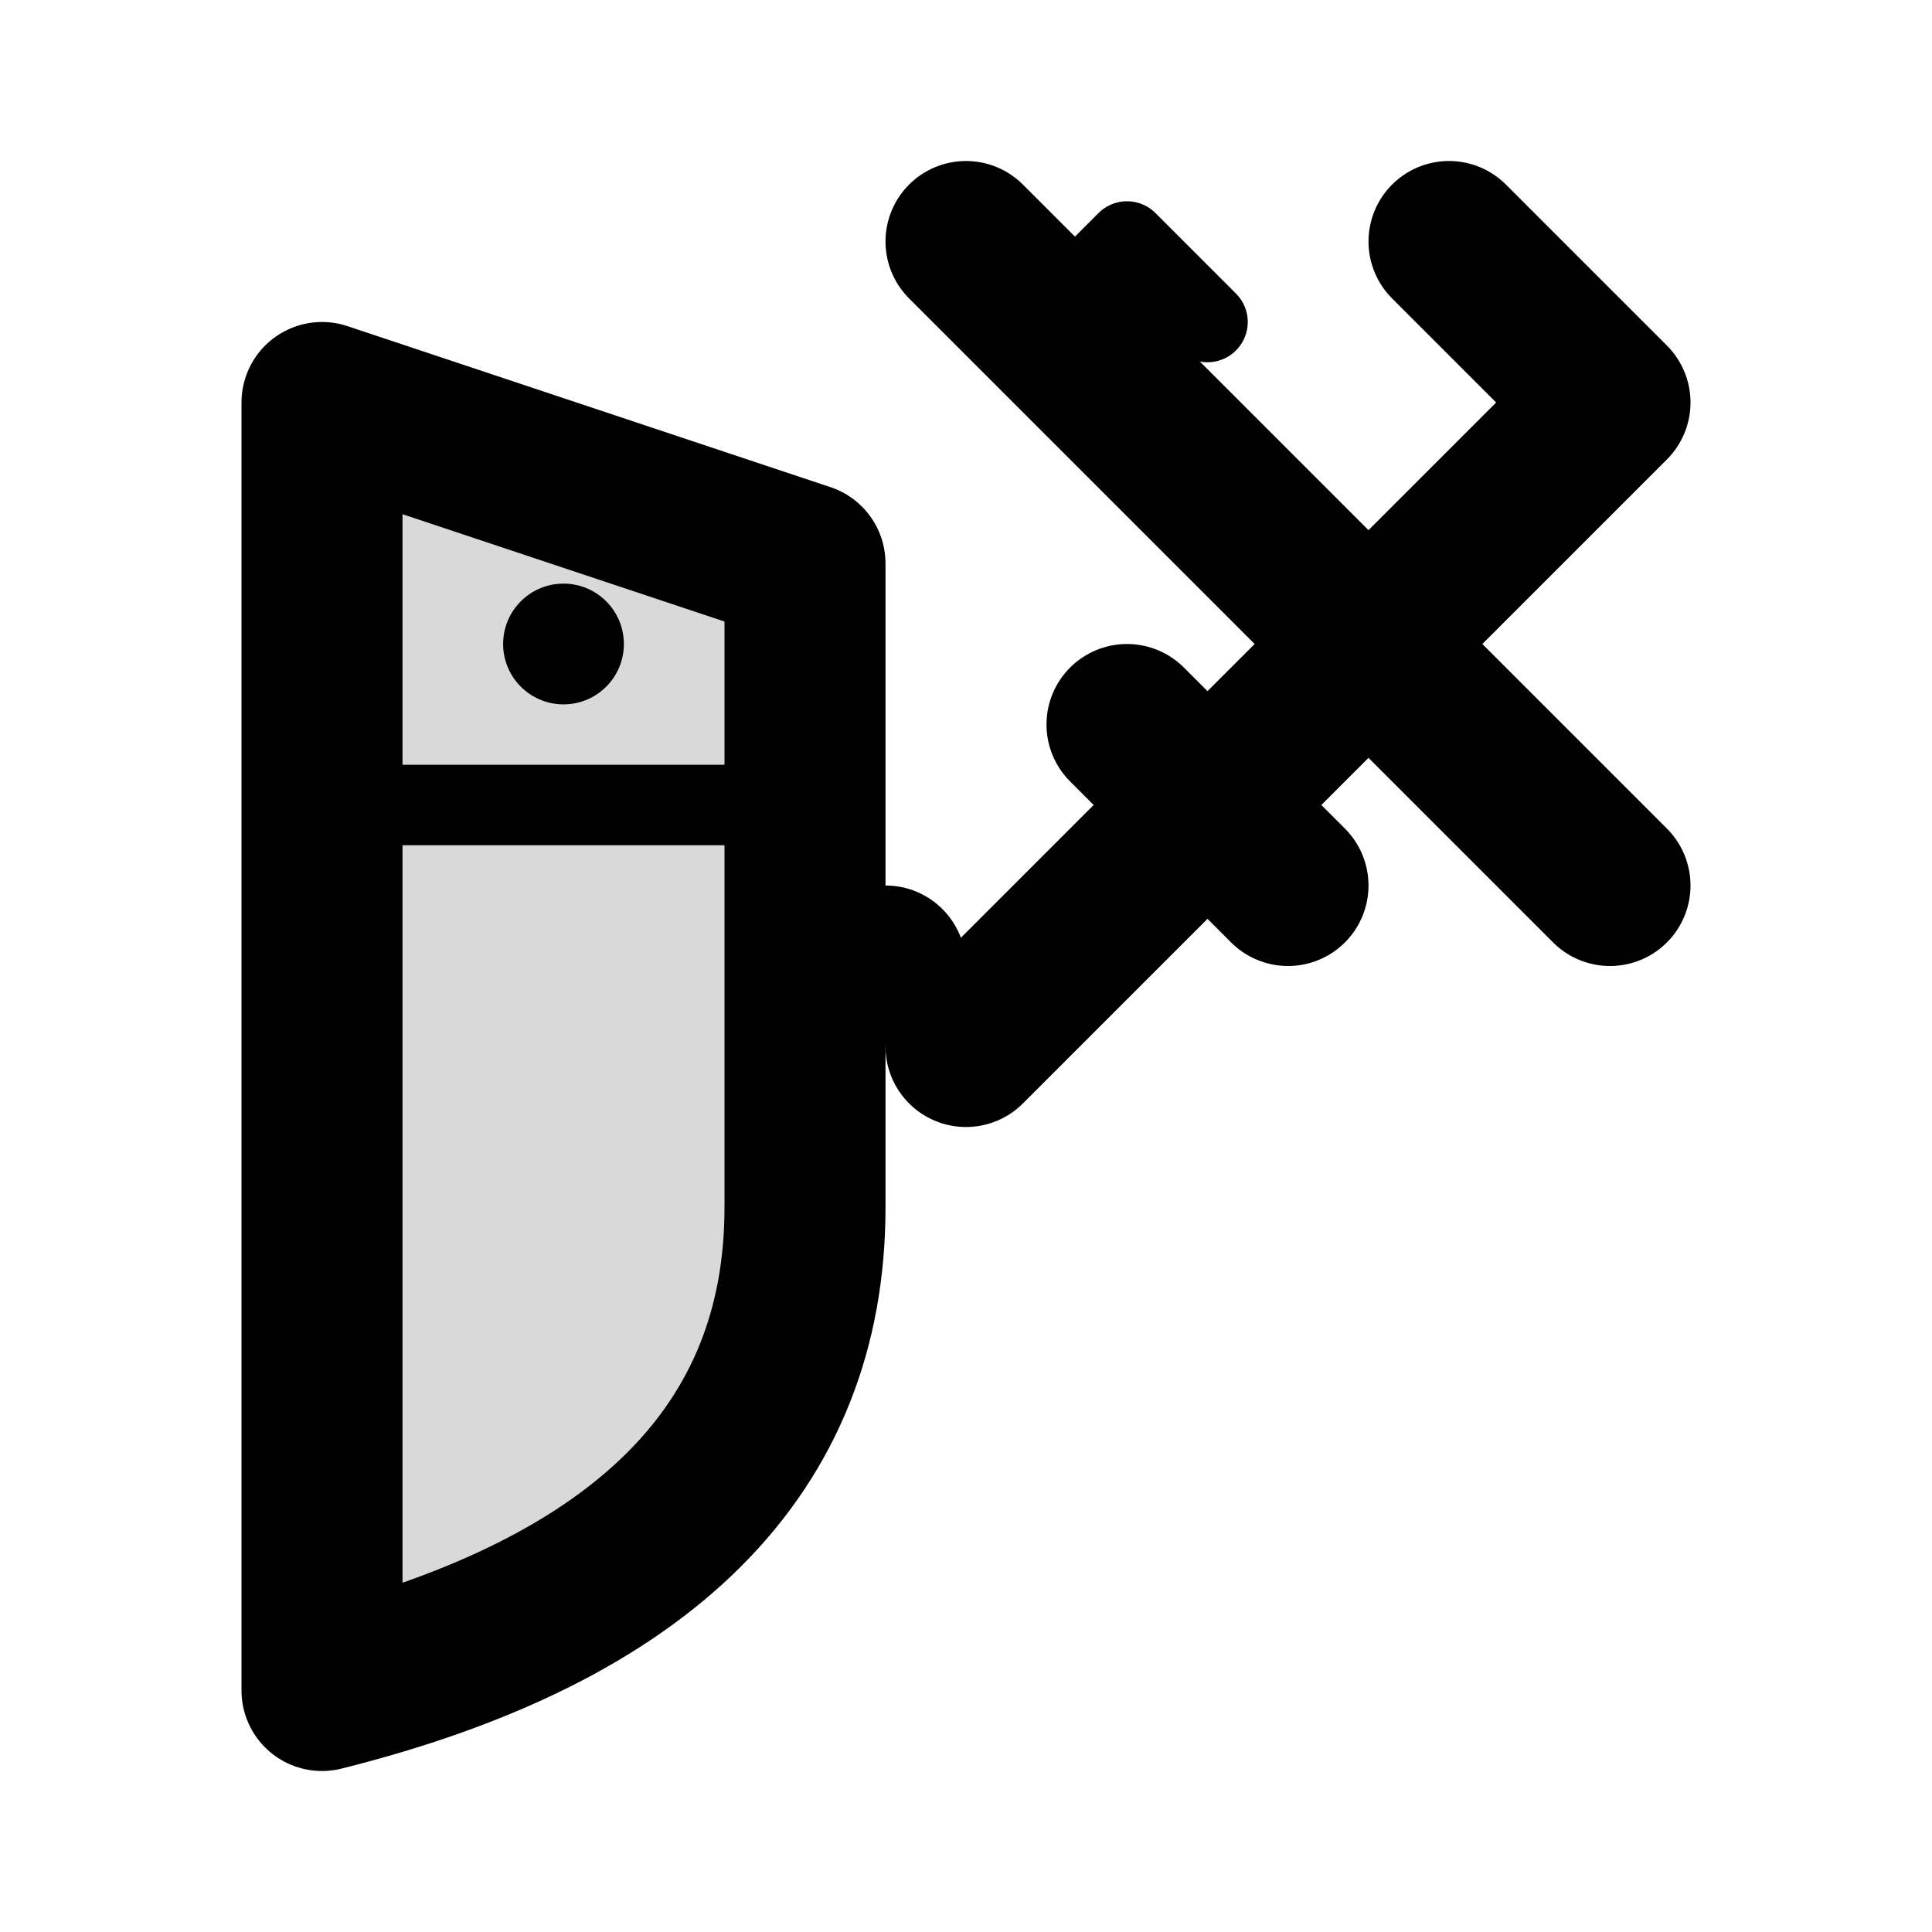
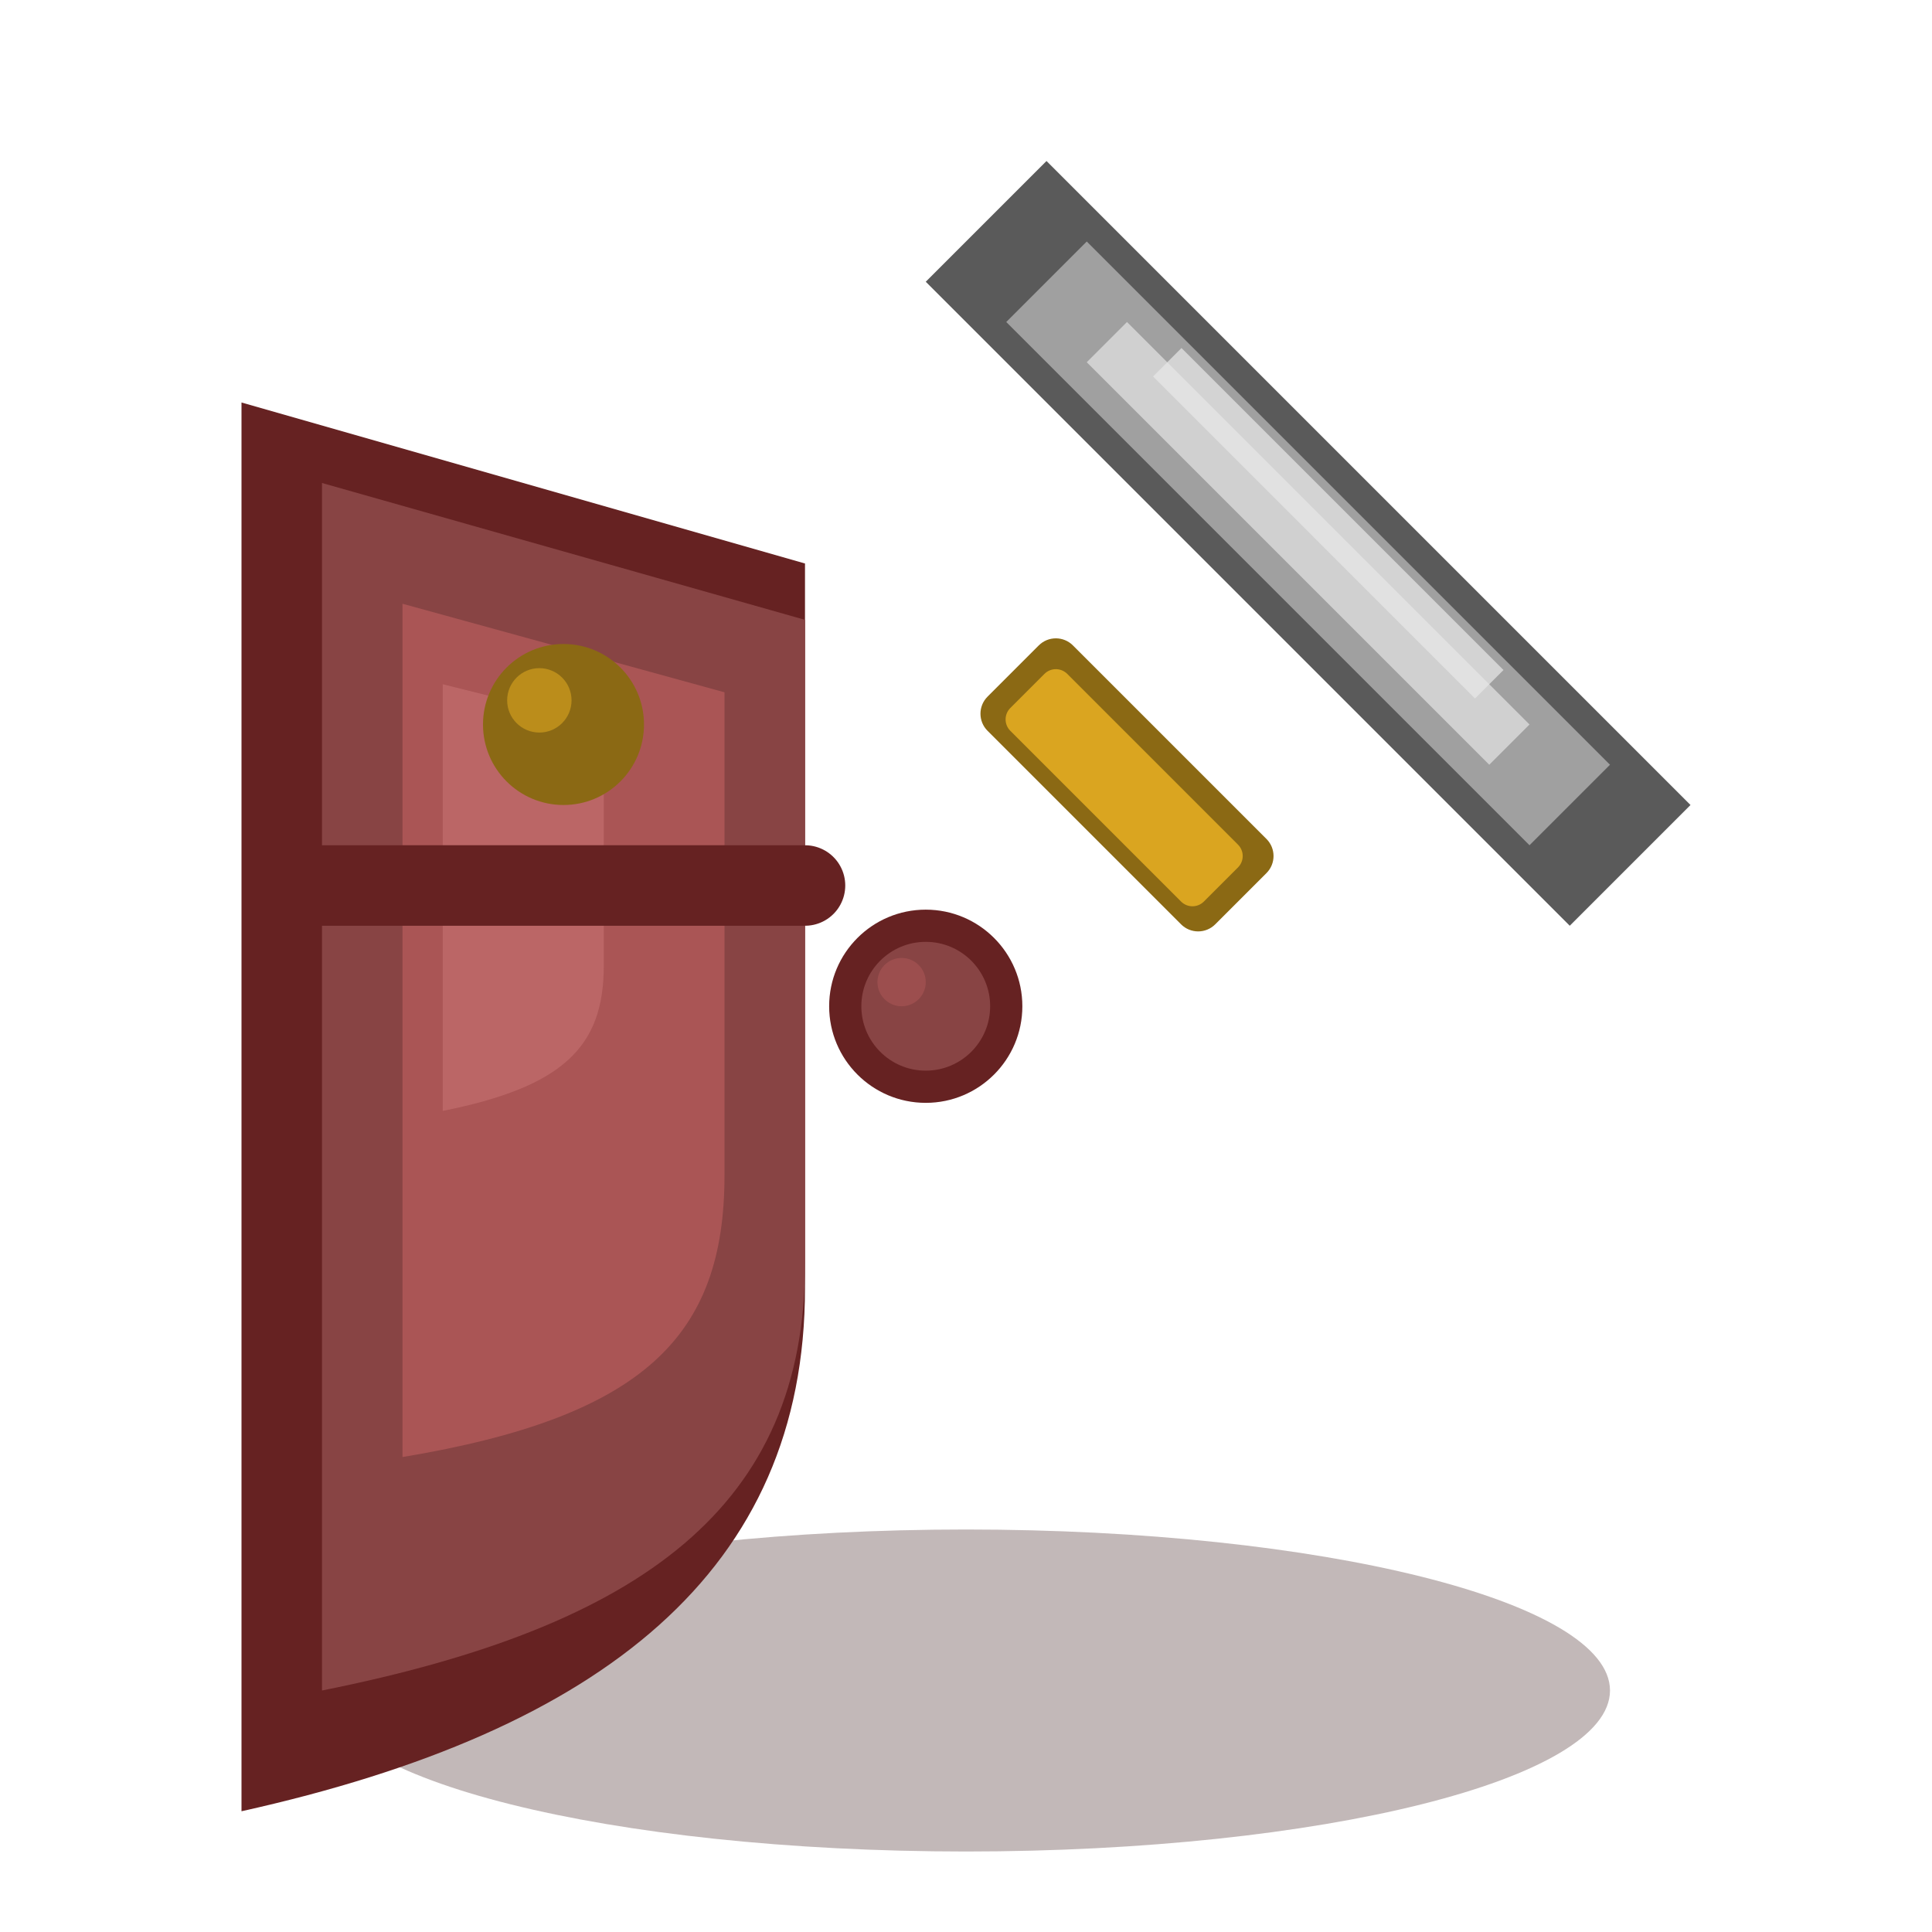
- <svg xmlns="http://www.w3.org/2000/svg" viewBox="0 0 24 24" fill="none">
-   <style>
-     .stroke { stroke: currentColor; stroke-width: 2; stroke-linecap: round; stroke-linejoin: round; fill: none; }
-     .metallic { fill: currentColor; fill-opacity: 0.15; }
-   </style>
-   <path class="stroke metallic" d="M4 5l6 2v8c0 3-2 5-6 6V5z" />
-   <path class="stroke" d="M4 10h6" style="stroke-width: 1;" />
-   <path class="stroke metallic" d="M12 3l8 8" />
-   <path class="stroke" d="M18 3l2 2-8 8" />
-   <path class="stroke" d="M14 9l2 2" />
-   <path class="stroke" d="M13 4l1-1 1 1" style="stroke-width: 1;" />
-   <circle cx="11" cy="12" r="1" fill="currentColor" />
-   <circle cx="7" cy="8" r="0.75" fill="currentColor" />
+ <svg xmlns="http://www.w3.org/2000/svg" viewBox="0 0 24 24">
+   <ellipse cx="12" cy="21" rx="8" ry="2" fill="#331111" opacity="0.3" />
+   <path d="M3 5l7 2v9c0 3.5-2.5 5.5-7 6.5V5z" fill="#662222" />
+   <path d="M4 6l6 1.7v8c0 3-2 4.5-6 5.3V6z" fill="#884444" />
+   <path d="M5 7.5l4 1.1v6c0 2-1 3-4 3.5V7.5z" fill="#aa5555" />
+   <path d="M5.5 8.5l2 .5v3c0 1-.5 1.5-2 1.8V8.5z" fill="#cc7777" opacity="0.5" />
+   <path d="M4 11h6" fill="none" stroke="#662222" stroke-width="1" stroke-linecap="round" />
+   <circle cx="7" cy="9" r="1" fill="#8b6914" />
+   <circle cx="6.7" cy="8.7" r="0.4" fill="#daa520" opacity="0.6" />
+   <path d="M13 2l8 8-1.5 1.5-8-8z" fill="#5a5a5a" />
+   <path d="M13.5 3l6.5 6.5-1 1-6.5-6.5z" fill="#a0a0a0" />
+   <path d="M14 4l5 5-.5.5-5-5z" fill="#d0d0d0" />
+   <path d="M14.5 4.5l4 4" fill="none" stroke="#e8e8e8" stroke-width="0.5" opacity="0.7" />
+   <rect x="12" y="9" width="4" height="1.5" rx="0.3" fill="#8b6914" transform="rotate(45 14 9.75)" />
+   <rect x="12.3" y="9.3" width="3.4" height="1" rx="0.2" fill="#daa520" transform="rotate(45 14 9.75)" />
+   <circle cx="11.5" cy="12.5" r="1.2" fill="#662222" />
+   <circle cx="11.5" cy="12.5" r="0.8" fill="#884444" />
+   <circle cx="11.2" cy="12.2" r="0.3" fill="#aa5555" opacity="0.6" />
</svg>
